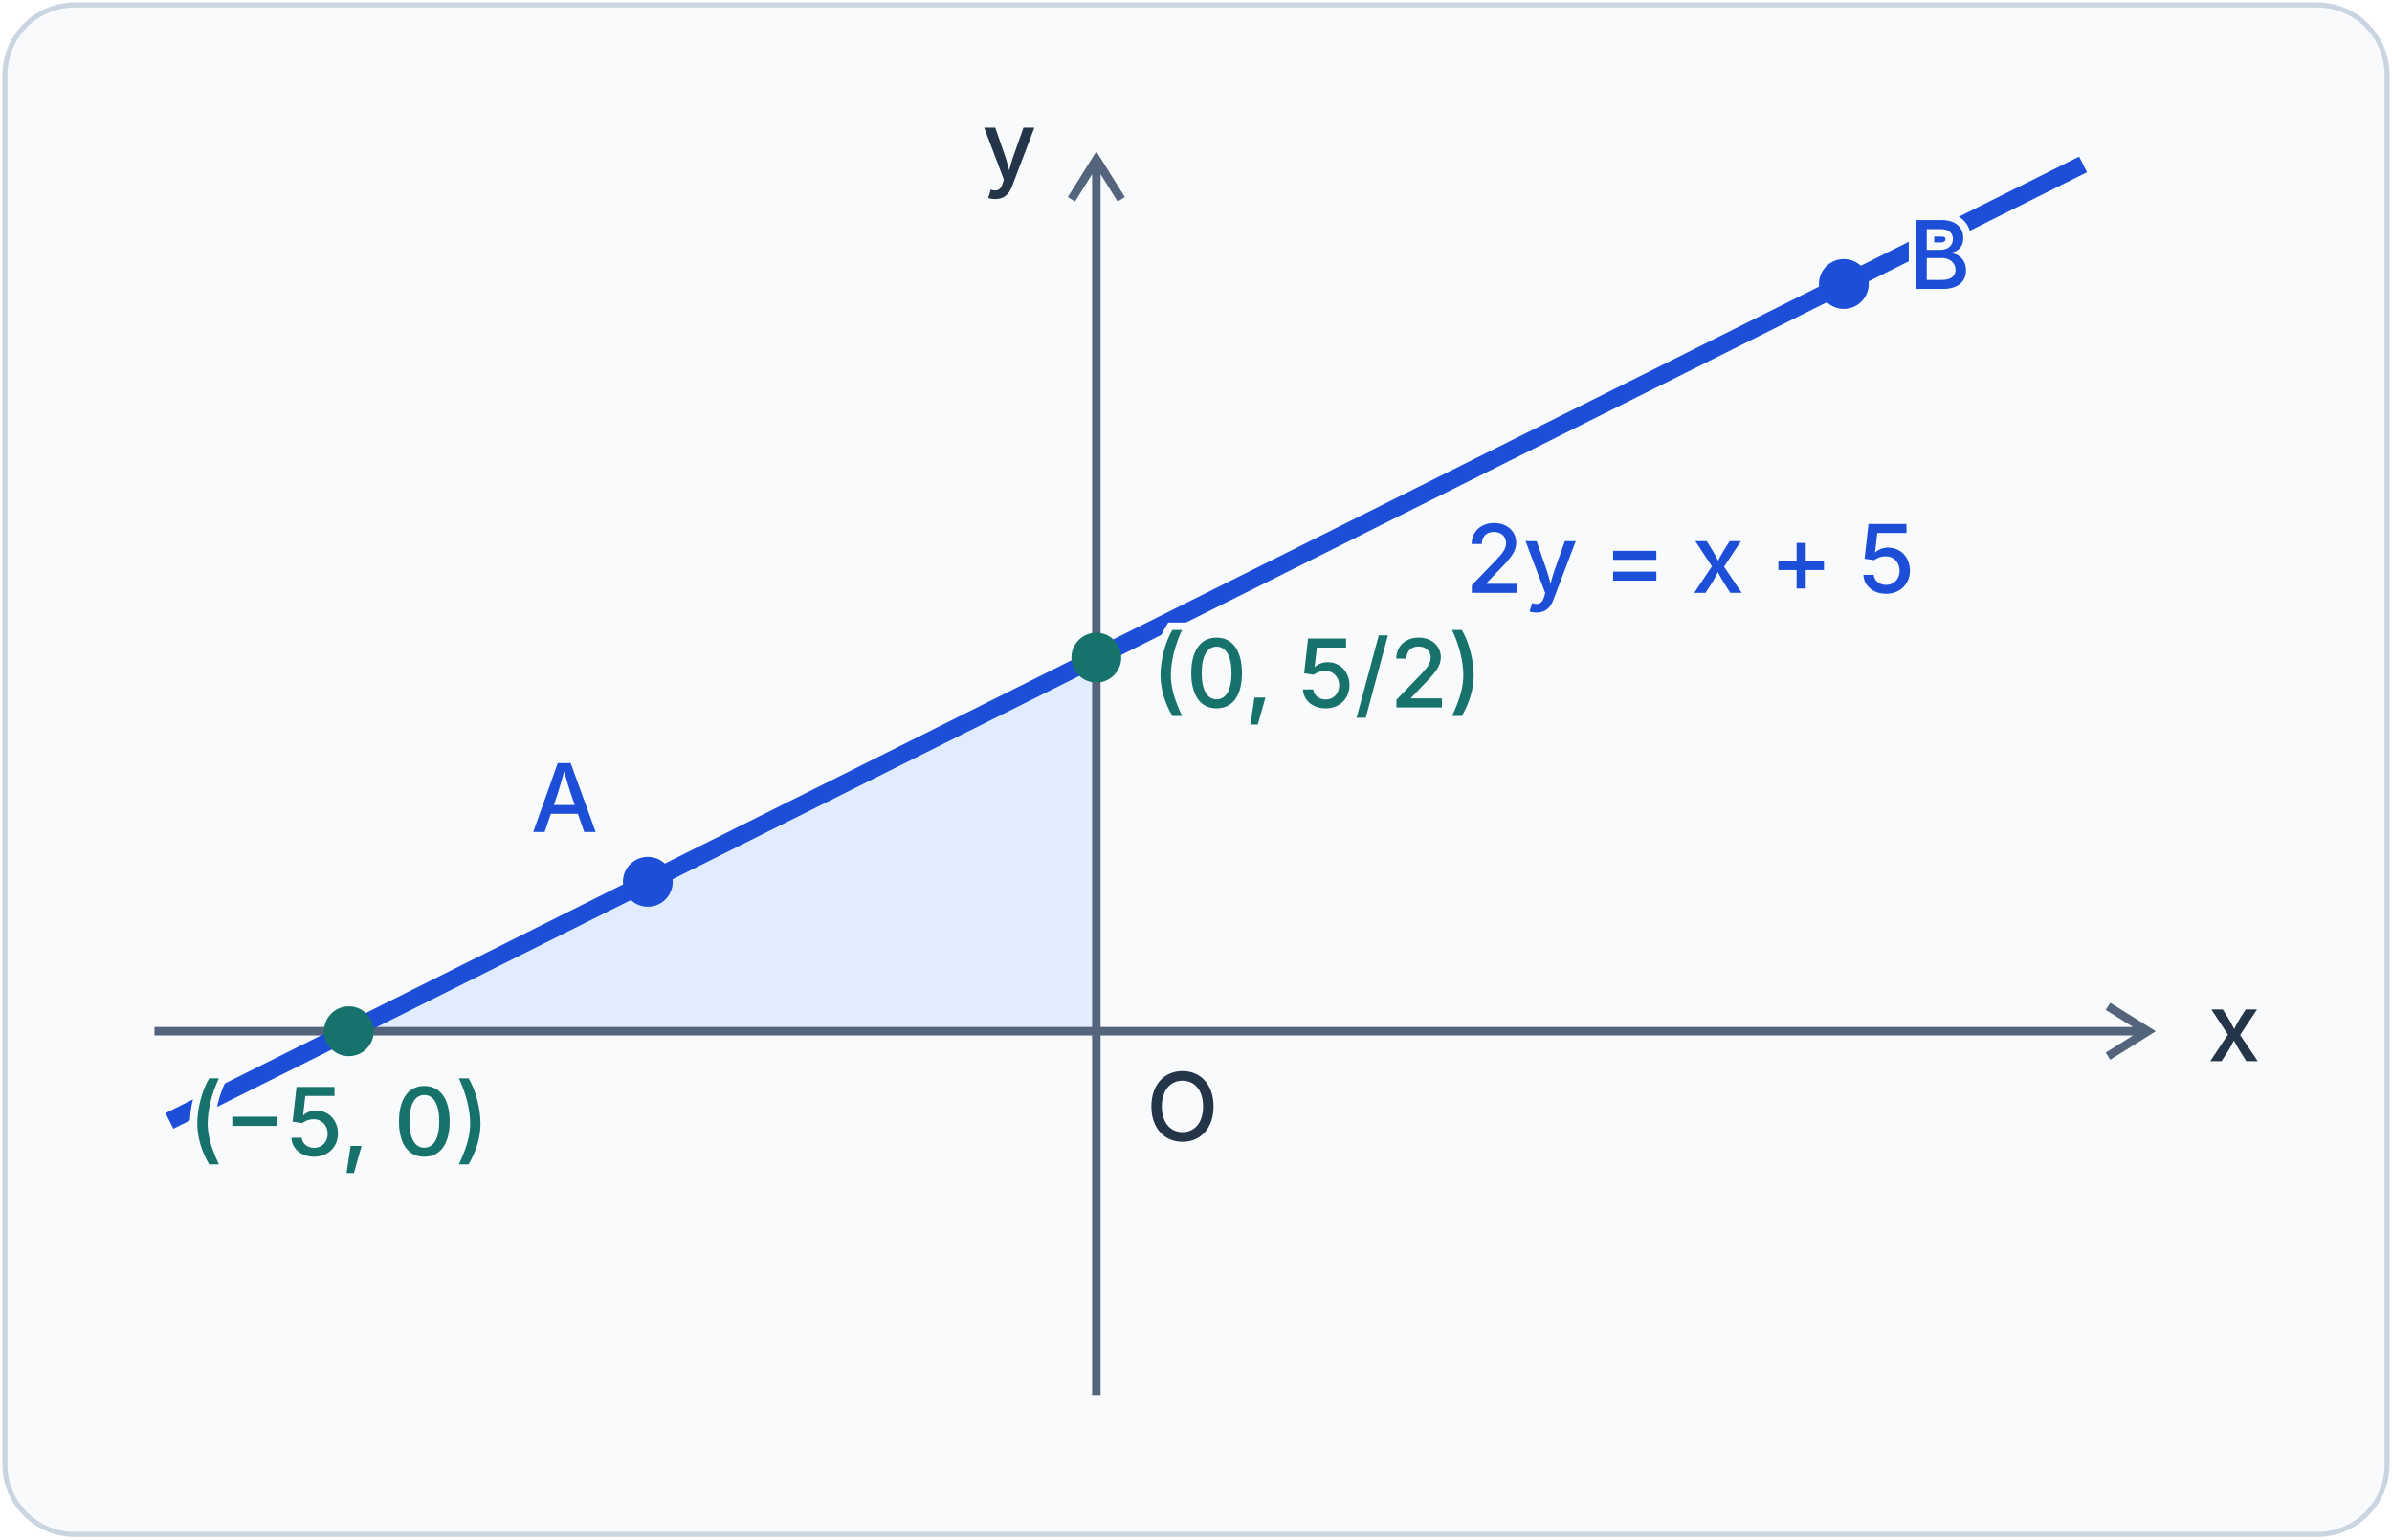
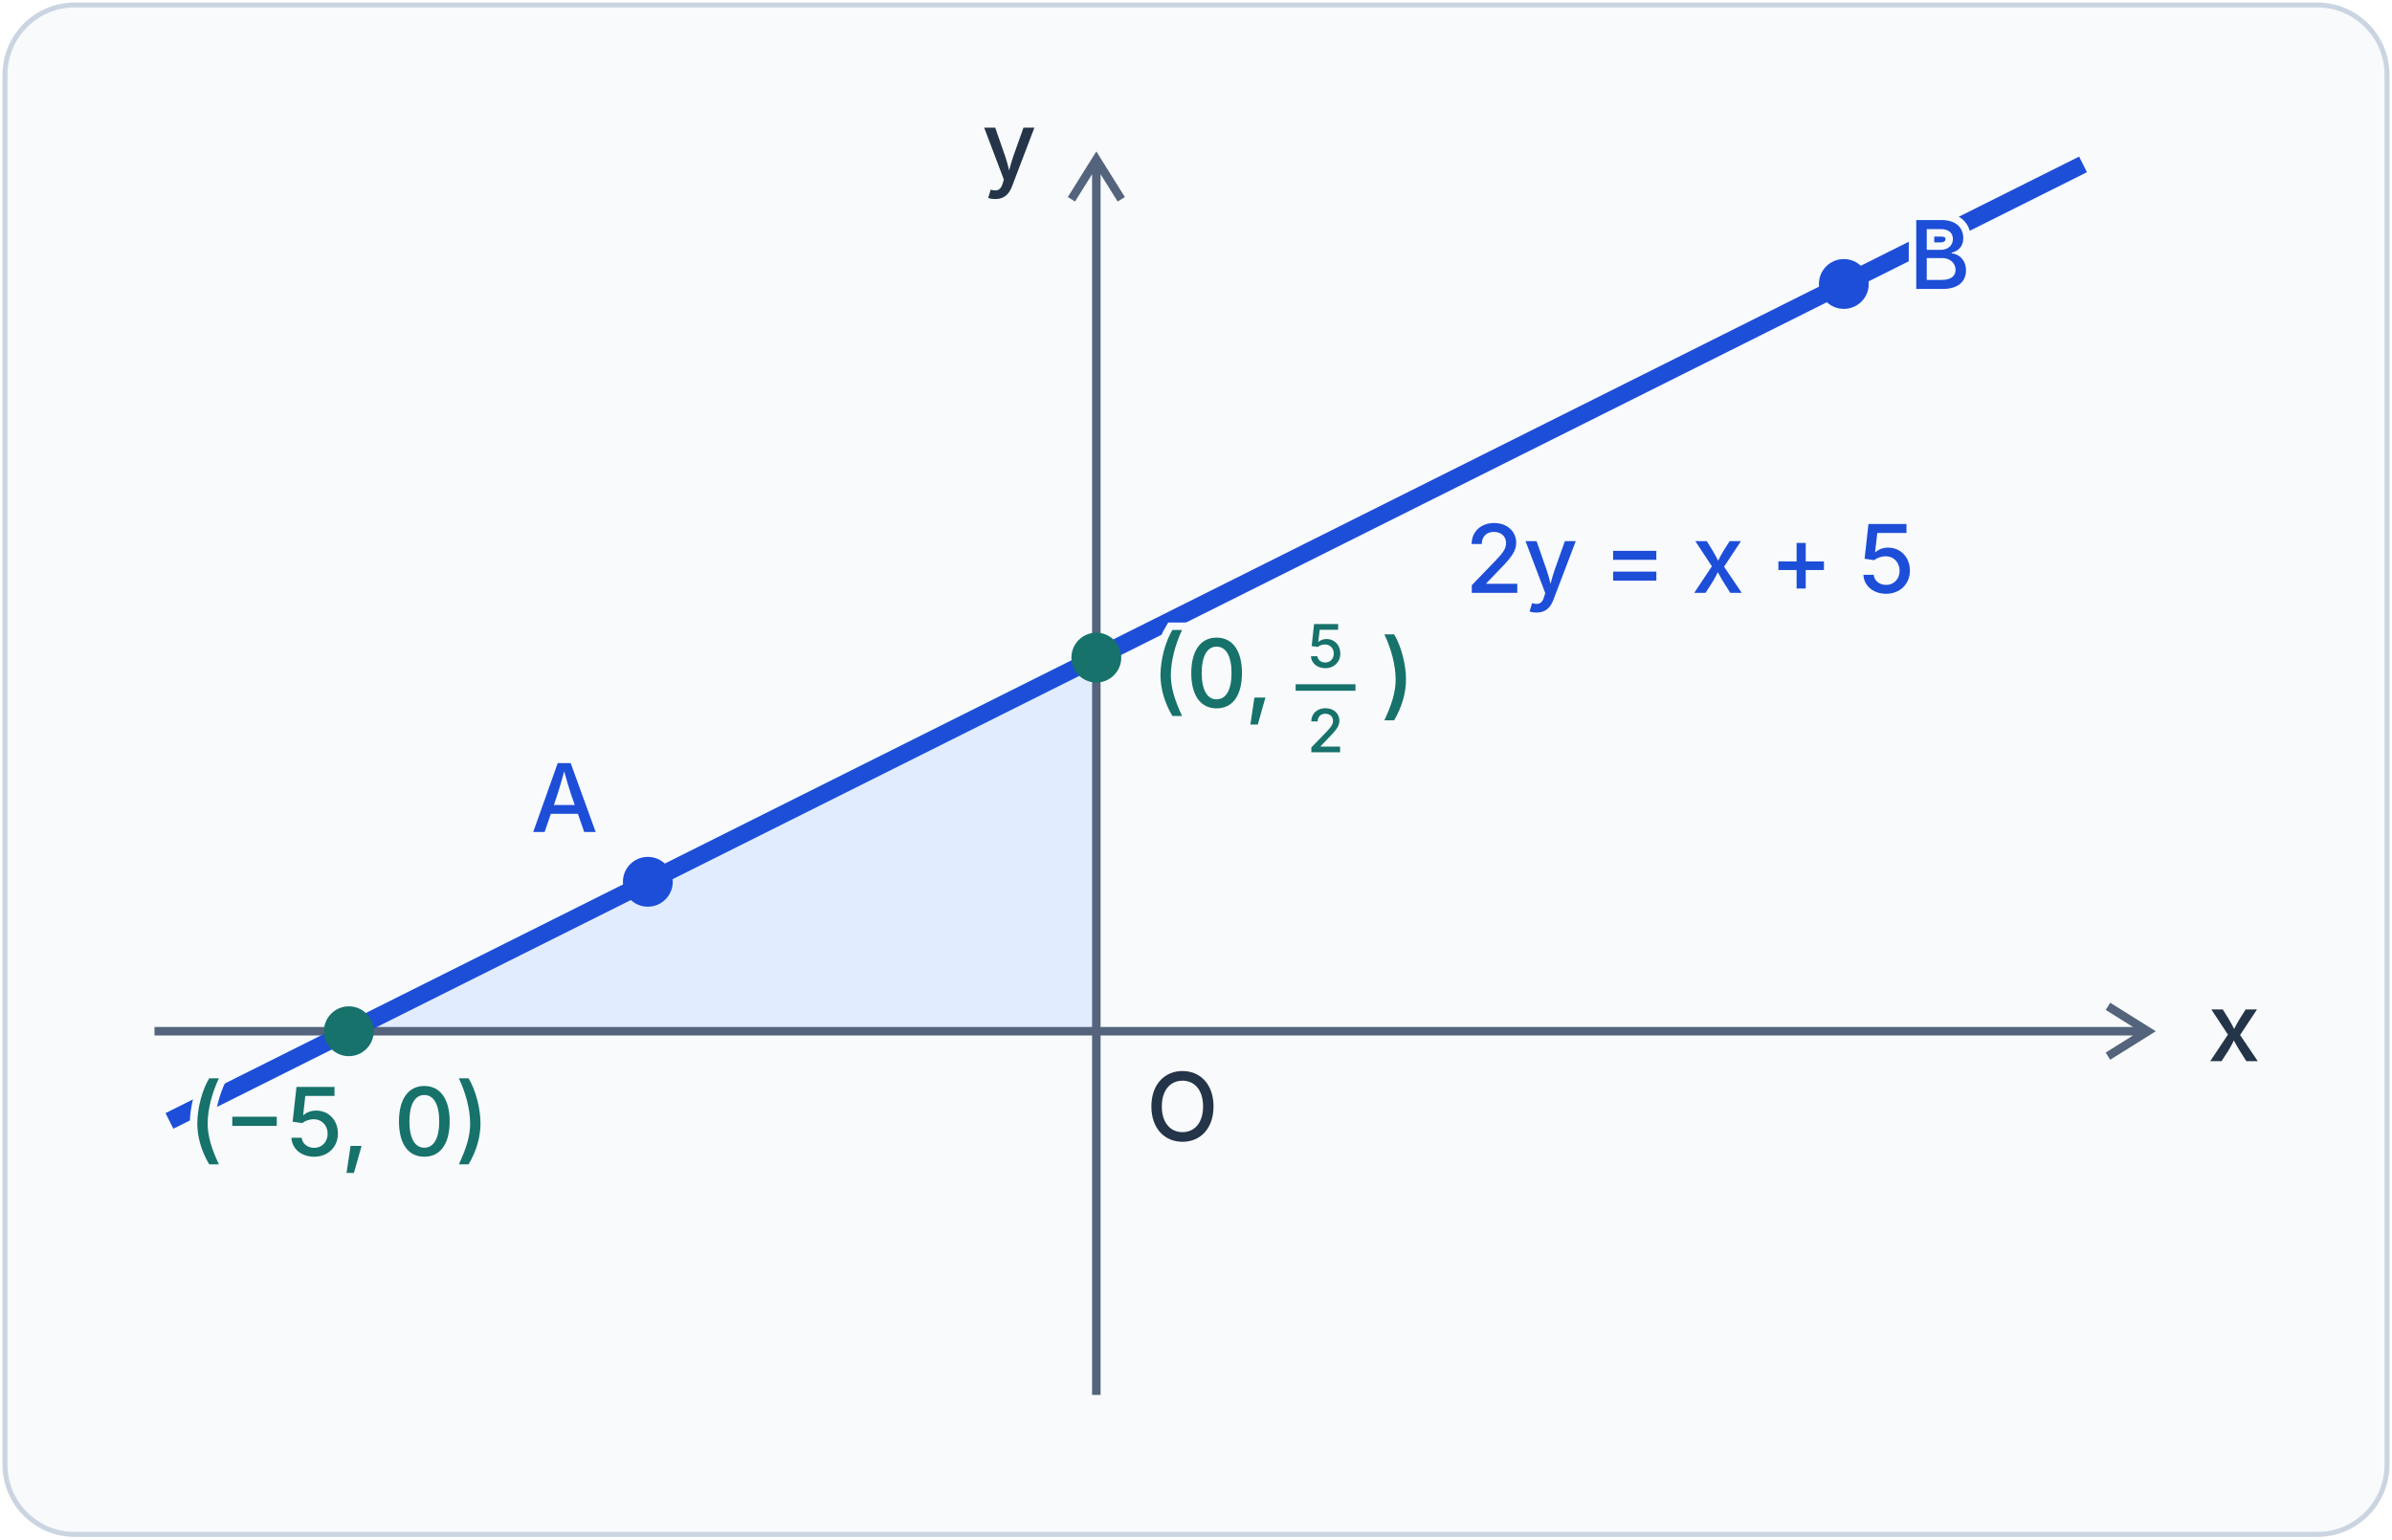
<svg xmlns="http://www.w3.org/2000/svg" width="480" height="309" viewBox="0 0 480 309" role="img" aria-labelledby="title description">
  <rect x="1" y="1" width="478" height="307" rx="14" fill="#f8fafc" stroke="#cbd5e1" />
  <g font-family="Inter, system-ui, sans-serif" font-size="19">
    <polygon points="70,207 220,207 220,132" fill="#e1edff" />
    <path d="M31 207H431m-8-5 8 5-8 5M220 280V32m-5 8 5-8 5 8" fill="none" stroke="#53647c" stroke-width="1.7" />
    <text x="443" y="213" text-anchor="start" fill="#243449" stroke="#f8fafc" stroke-width="3" paint-order="stroke fill" font-weight="520">x</text>
    <text x="208" y="36" text-anchor="end" fill="#243449" stroke="#f8fafc" stroke-width="3" paint-order="stroke fill" font-weight="520">y</text>
    <path d="M34 225L418 33" fill="none" stroke="#1d4ed8" stroke-width="3.5" />
    <circle cx="130" cy="177" r="5" fill="#1d4ed8" stroke="#1d4ed8" stroke-width="0" />
    <circle cx="370" cy="57" r="5" fill="#1d4ed8" stroke="#1d4ed8" stroke-width="0" />
    <circle cx="70" cy="207" r="5" fill="#16726b" stroke="#16726b" stroke-width="0" />
    <circle cx="220" cy="132" r="5" fill="#16726b" stroke="#16726b" stroke-width="0" />
    <text x="68" y="232" text-anchor="middle" fill="#16726b" stroke="#f8fafc" stroke-width="3" paint-order="stroke fill" font-weight="520">(−5, 0)</text>
-     <text x="231" y="142" text-anchor="start" fill="#16726b" stroke="#f8fafc" stroke-width="3" paint-order="stroke fill" font-weight="520">(0, 5/2)</text>
+     <g aria-label="(0, five halves)" fill="#16726b" stroke="#f8fafc" stroke-width="3" paint-order="stroke fill" font-weight="520">
+       <text x="231" y="142" text-anchor="start">(0,</text>
+       <text x="266" y="134" text-anchor="middle" font-size="12">5</text>
+       <line x1="260" y1="138" x2="272" y2="138" stroke="#16726b" stroke-width="1.3" />
+       <text x="266" y="151" text-anchor="middle" font-size="12">2</text>
+       <text x="277" y="142" text-anchor="start">)</text>
+     </g>
    <text x="230" y="229" text-anchor="start" fill="#243449" stroke="#f8fafc" stroke-width="3" paint-order="stroke fill" font-weight="520">O</text>
    <text x="120" y="167" text-anchor="end" fill="#1d4ed8" stroke="#f8fafc" stroke-width="3" paint-order="stroke fill" font-weight="520">A</text>
    <text x="383" y="58" text-anchor="start" fill="#1d4ed8" stroke="#f8fafc" stroke-width="3" paint-order="stroke fill" font-weight="520">B</text>
    <text x="294" y="119" text-anchor="start" fill="#1d4ed8" stroke="#f8fafc" stroke-width="3" paint-order="stroke fill" font-weight="520">2y = x + 5</text>
  </g>
</svg>
